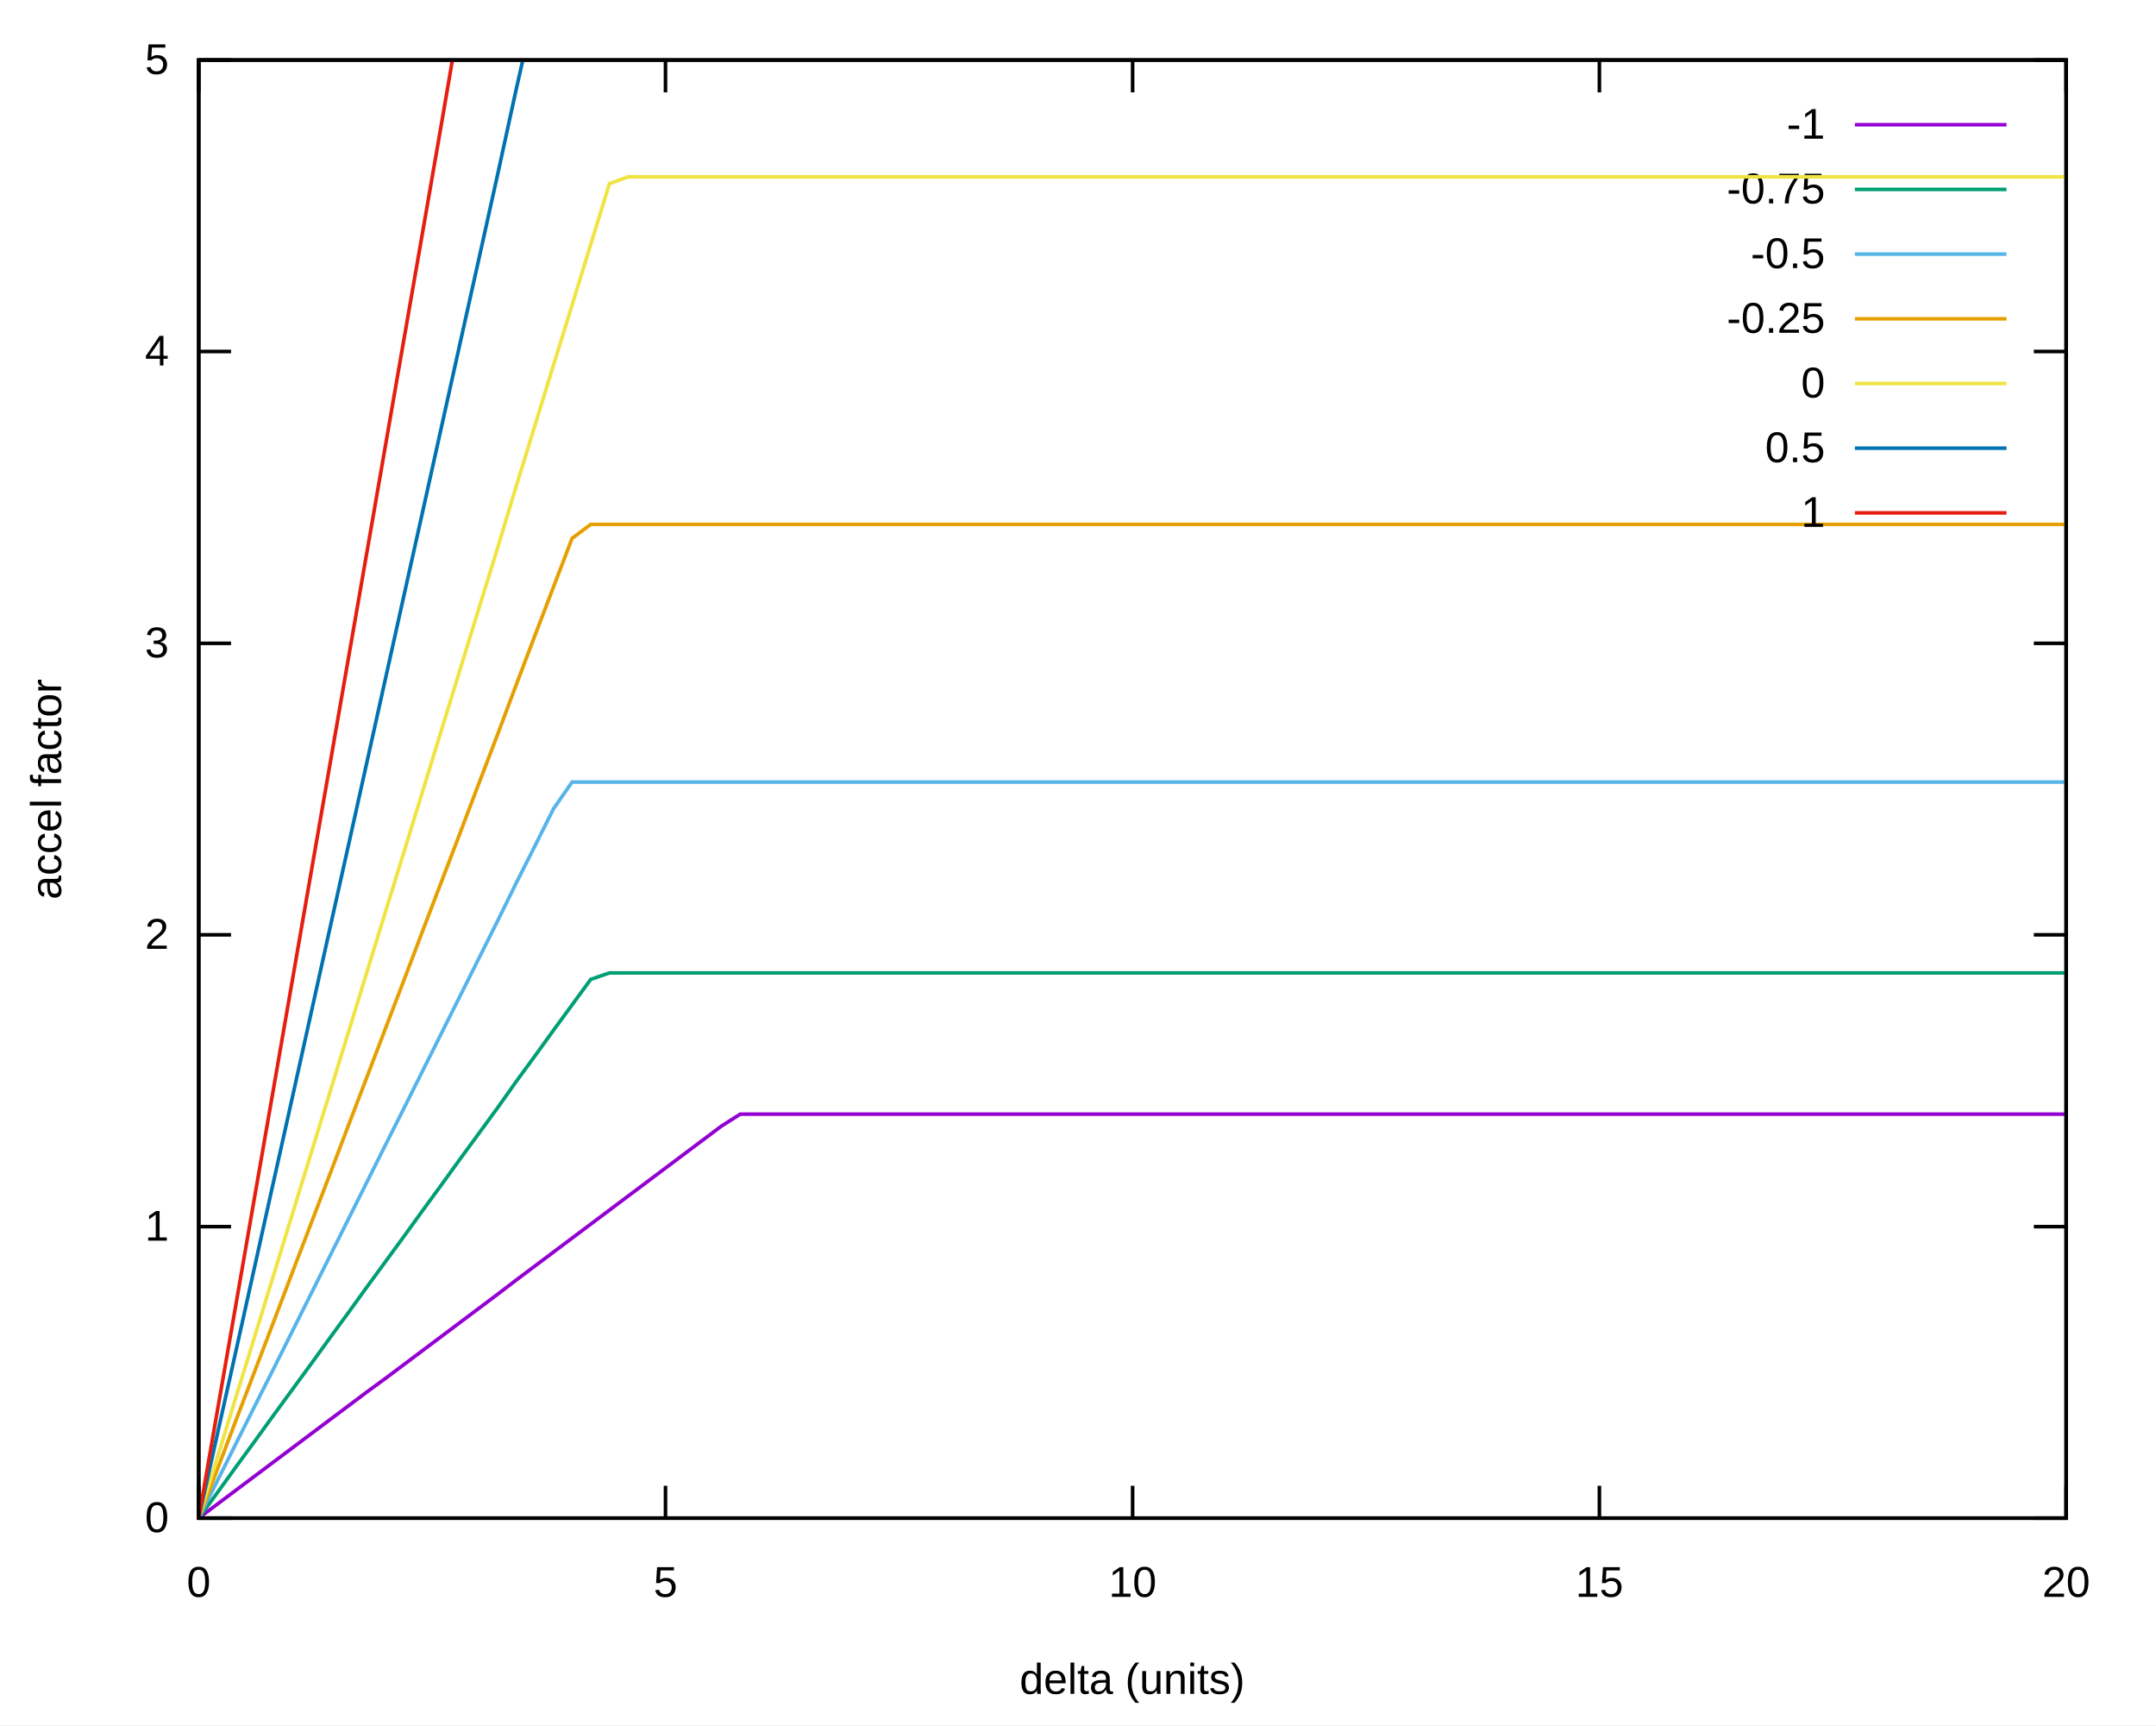
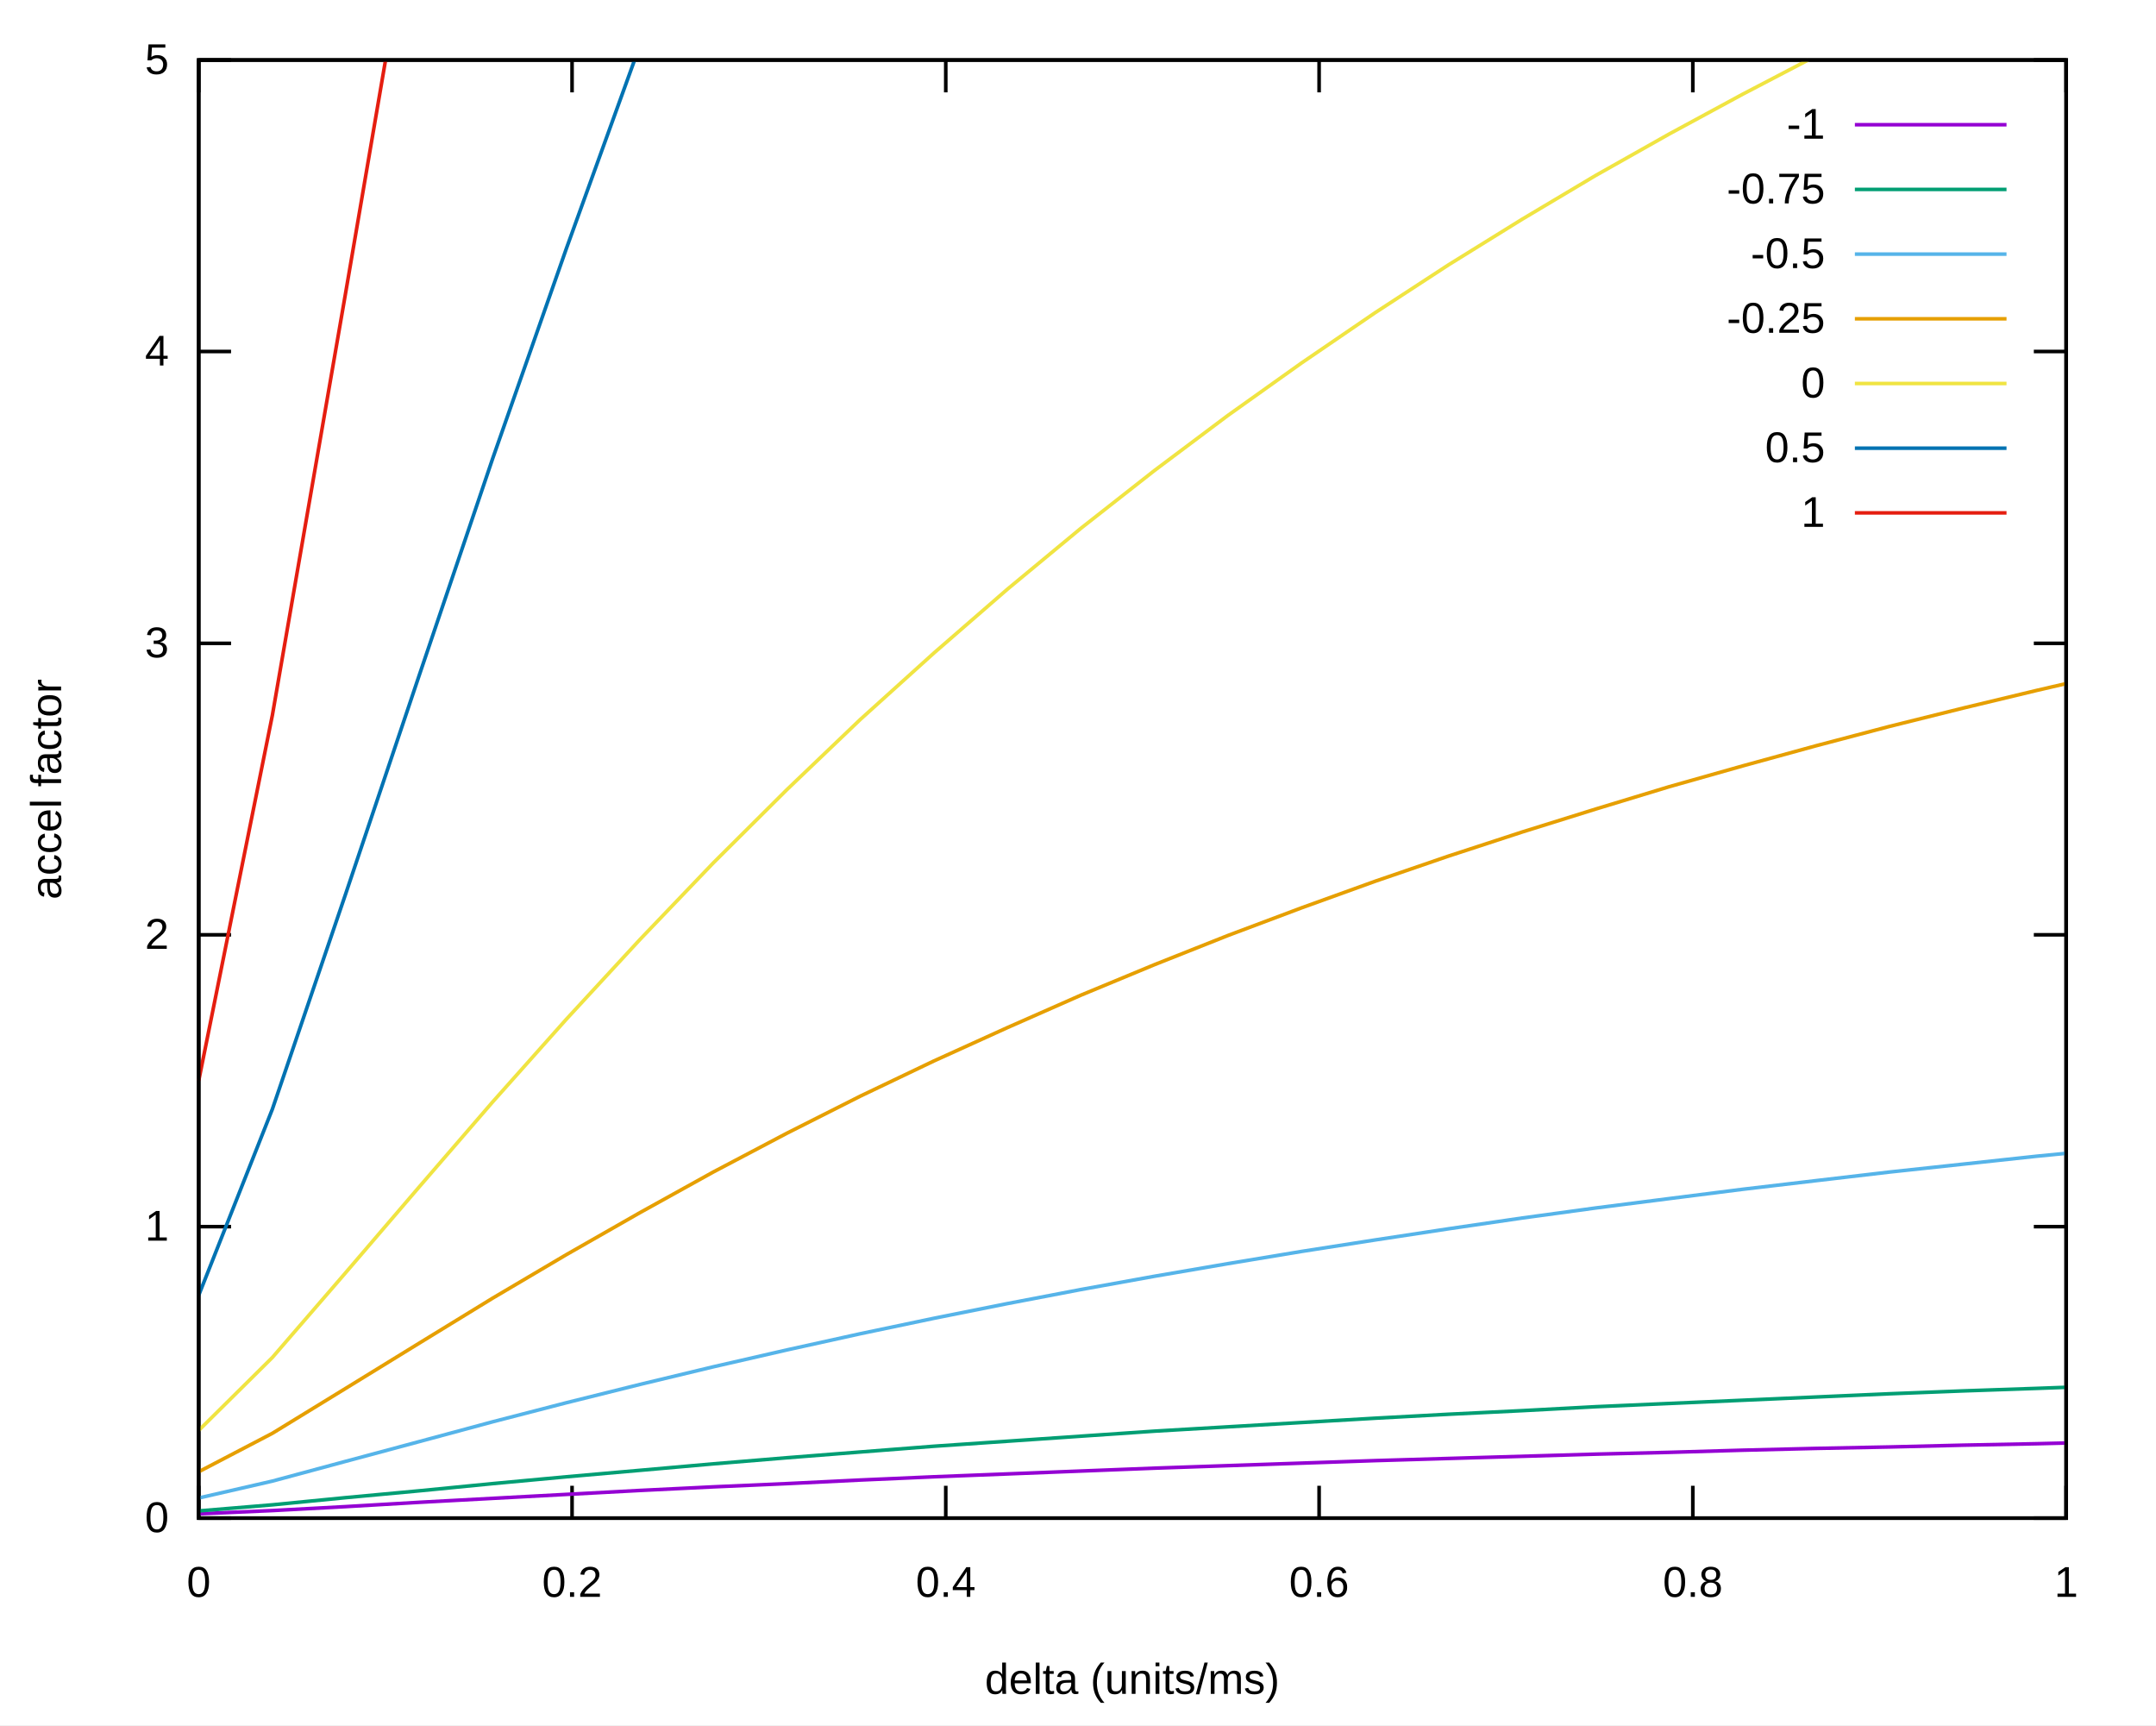
<svg xmlns="http://www.w3.org/2000/svg" xmlns:xlink="http://www.w3.org/1999/xlink" width="600" height="480" viewBox="0 0 600 480">
  <g id="gnuplot_canvas">
    <rect x="0" y="0" width="600" height="480" fill="#ffffff" />
    <defs>
      <circle id="gpDot" r="0.5" stroke-width="0.5" />
      <path id="gpPt0" stroke-width="0.222" stroke="currentColor" d="M-1,0 h2 M0,-1 v2" />
      <path id="gpPt1" stroke-width="0.222" stroke="currentColor" d="M-1,-1 L1,1 M1,-1 L-1,1" />
      <path id="gpPt2" stroke-width="0.222" stroke="currentColor" d="M-1,0 L1,0 M0,-1 L0,1 M-1,-1 L1,1 M-1,1 L1,-1" />
      <rect id="gpPt3" stroke-width="0.222" stroke="currentColor" x="-1" y="-1" width="2" height="2" />
      <rect id="gpPt4" stroke-width="0.222" stroke="currentColor" fill="currentColor" x="-1" y="-1" width="2" height="2" />
      <circle id="gpPt5" stroke-width="0.222" stroke="currentColor" cx="0" cy="0" r="1" />
      <use xlink:href="#gpPt5" id="gpPt6" fill="currentColor" stroke="none" />
      <path id="gpPt7" stroke-width="0.222" stroke="currentColor" d="M0,-1.33 L-1.33,0.67 L1.33,0.67 z" />
      <use xlink:href="#gpPt7" id="gpPt8" fill="currentColor" stroke="none" />
      <use xlink:href="#gpPt7" id="gpPt9" stroke="currentColor" transform="rotate(180)" />
      <use xlink:href="#gpPt9" id="gpPt10" fill="currentColor" stroke="none" />
      <use xlink:href="#gpPt3" id="gpPt11" stroke="currentColor" transform="rotate(45)" />
      <use xlink:href="#gpPt11" id="gpPt12" fill="currentColor" stroke="none" />
      <path id="gpPt13" stroke-width="0.222" stroke="currentColor" d="M0,1.330 L1.265,0.411 L0.782,-1.067 L-0.782,-1.076 L-1.265,0.411 z" />
      <use xlink:href="#gpPt13" id="gpPt14" fill="currentColor" stroke="none" />
      <filter id="textbox" filterUnits="objectBoundingBox" x="0" y="0" height="1" width="1">
        <feFlood flood-color="#FFFFFF" flood-opacity="1" result="bgnd" />
        <feComposite in="SourceGraphic" in2="bgnd" operator="atop" />
      </filter>
      <filter id="greybox" filterUnits="objectBoundingBox" x="0" y="0" height="1" width="1">
        <feFlood flood-color="lightgrey" flood-opacity="1" result="grey" />
        <feComposite in="SourceGraphic" in2="grey" operator="atop" />
      </filter>
    </defs>
    <g fill="none" color="#FFFFFF" stroke="currentColor" stroke-width="1.00" stroke-linecap="butt" stroke-linejoin="miter">
</g>
    <g fill="none" color="black" stroke="currentColor" stroke-width="1.00" stroke-linecap="butt" stroke-linejoin="miter">
      <path stroke="black" d="M55.3,422.4 L64.3,422.4 M575.0,422.4 L566.0,422.4  " />
      <g transform="translate(47.0,426.3)" stroke="none" fill="black" font-family="Arial" font-size="12.00" text-anchor="end">
        <text>
          <tspan font-family="Arial"> 0</tspan>
        </text>
      </g>
    </g>
    <g fill="none" color="black" stroke="currentColor" stroke-width="1.00" stroke-linecap="butt" stroke-linejoin="miter">
      <path stroke="black" d="M55.3,341.3 L64.3,341.3 M575.0,341.3 L566.0,341.3  " />
      <g transform="translate(47.0,345.2)" stroke="none" fill="black" font-family="Arial" font-size="12.00" text-anchor="end">
        <text>
          <tspan font-family="Arial"> 1</tspan>
        </text>
      </g>
    </g>
    <g fill="none" color="black" stroke="currentColor" stroke-width="1.00" stroke-linecap="butt" stroke-linejoin="miter">
      <path stroke="black" d="M55.3,260.1 L64.3,260.1 M575.0,260.1 L566.0,260.1  " />
      <g transform="translate(47.0,264.0)" stroke="none" fill="black" font-family="Arial" font-size="12.00" text-anchor="end">
        <text>
          <tspan font-family="Arial"> 2</tspan>
        </text>
      </g>
    </g>
    <g fill="none" color="black" stroke="currentColor" stroke-width="1.00" stroke-linecap="butt" stroke-linejoin="miter">
      <path stroke="black" d="M55.3,179.0 L64.3,179.0 M575.0,179.0 L566.0,179.0  " />
      <g transform="translate(47.0,182.9)" stroke="none" fill="black" font-family="Arial" font-size="12.00" text-anchor="end">
        <text>
          <tspan font-family="Arial"> 3</tspan>
        </text>
      </g>
    </g>
    <g fill="none" color="black" stroke="currentColor" stroke-width="1.00" stroke-linecap="butt" stroke-linejoin="miter">
      <path stroke="black" d="M55.3,97.8 L64.3,97.8 M575.0,97.8 L566.0,97.8  " />
      <g transform="translate(47.0,101.7)" stroke="none" fill="black" font-family="Arial" font-size="12.00" text-anchor="end">
        <text>
          <tspan font-family="Arial"> 4</tspan>
        </text>
      </g>
    </g>
    <g fill="none" color="black" stroke="currentColor" stroke-width="1.00" stroke-linecap="butt" stroke-linejoin="miter">
      <path stroke="black" d="M55.3,16.7 L64.3,16.7 M575.0,16.7 L566.0,16.7  " />
      <g transform="translate(47.0,20.6)" stroke="none" fill="black" font-family="Arial" font-size="12.00" text-anchor="end">
        <text>
          <tspan font-family="Arial"> 5</tspan>
        </text>
      </g>
    </g>
    <g fill="none" color="black" stroke="currentColor" stroke-width="1.00" stroke-linecap="butt" stroke-linejoin="miter">
      <path stroke="black" d="M55.3,422.4 L55.3,413.4 M55.3,16.7 L55.3,25.7  " />
      <g transform="translate(55.3,444.3)" stroke="none" fill="black" font-family="Arial" font-size="12.00" text-anchor="middle">
        <text>
          <tspan font-family="Arial"> 0</tspan>
        </text>
      </g>
    </g>
    <g fill="none" color="black" stroke="currentColor" stroke-width="1.00" stroke-linecap="butt" stroke-linejoin="miter">
-       <path stroke="black" d="M185.2,422.4 L185.2,413.4 M185.2,16.7 L185.2,25.7  " />
-       <g transform="translate(185.2,444.3)" stroke="none" fill="black" font-family="Arial" font-size="12.00" text-anchor="middle">
-         <text>
-           <tspan font-family="Arial"> 5</tspan>
-         </text>
-       </g>
-     </g>
-     <g fill="none" color="black" stroke="currentColor" stroke-width="1.00" stroke-linecap="butt" stroke-linejoin="miter">
-       <path stroke="black" d="M315.2,422.4 L315.2,413.4 M315.2,16.7 L315.2,25.7  " />
-       <g transform="translate(315.2,444.3)" stroke="none" fill="black" font-family="Arial" font-size="12.00" text-anchor="middle">
-         <text>
-           <tspan font-family="Arial"> 10</tspan>
-         </text>
-       </g>
-     </g>
-     <g fill="none" color="black" stroke="currentColor" stroke-width="1.00" stroke-linecap="butt" stroke-linejoin="miter">
-       <path stroke="black" d="M445.1,422.4 L445.1,413.4 M445.1,16.7 L445.1,25.7  " />
-       <g transform="translate(445.1,444.3)" stroke="none" fill="black" font-family="Arial" font-size="12.00" text-anchor="middle">
-         <text>
-           <tspan font-family="Arial"> 15</tspan>
+       <path stroke="black" d="M159.2,422.4 L159.2,413.4 M159.2,16.7 L159.2,25.7  " />
+       <g transform="translate(159.2,444.3)" stroke="none" fill="black" font-family="Arial" font-size="12.00" text-anchor="middle">
+         <text>
+           <tspan font-family="Arial"> 0.2</tspan>
+         </text>
+       </g>
+     </g>
+     <g fill="none" color="black" stroke="currentColor" stroke-width="1.00" stroke-linecap="butt" stroke-linejoin="miter">
+       <path stroke="black" d="M263.2,422.4 L263.2,413.4 M263.2,16.7 L263.2,25.7  " />
+       <g transform="translate(263.2,444.3)" stroke="none" fill="black" font-family="Arial" font-size="12.00" text-anchor="middle">
+         <text>
+           <tspan font-family="Arial"> 0.4</tspan>
+         </text>
+       </g>
+     </g>
+     <g fill="none" color="black" stroke="currentColor" stroke-width="1.00" stroke-linecap="butt" stroke-linejoin="miter">
+       <path stroke="black" d="M367.1,422.4 L367.1,413.4 M367.1,16.7 L367.1,25.7  " />
+       <g transform="translate(367.1,444.3)" stroke="none" fill="black" font-family="Arial" font-size="12.00" text-anchor="middle">
+         <text>
+           <tspan font-family="Arial"> 0.6</tspan>
+         </text>
+       </g>
+     </g>
+     <g fill="none" color="black" stroke="currentColor" stroke-width="1.00" stroke-linecap="butt" stroke-linejoin="miter">
+       <path stroke="black" d="M471.1,422.4 L471.1,413.4 M471.1,16.7 L471.1,25.7  " />
+       <g transform="translate(471.1,444.3)" stroke="none" fill="black" font-family="Arial" font-size="12.00" text-anchor="middle">
+         <text>
+           <tspan font-family="Arial"> 0.8</tspan>
        </text>
      </g>
    </g>
    <g fill="none" color="black" stroke="currentColor" stroke-width="1.00" stroke-linecap="butt" stroke-linejoin="miter">
      <path stroke="black" d="M575.0,422.4 L575.0,413.4 M575.0,16.7 L575.0,25.7  " />
      <g transform="translate(575.0,444.3)" stroke="none" fill="black" font-family="Arial" font-size="12.00" text-anchor="middle">
        <text>
-           <tspan font-family="Arial"> 20</tspan>
+           <tspan font-family="Arial"> 1</tspan>
        </text>
      </g>
    </g>
    <g fill="none" color="black" stroke="currentColor" stroke-width="1.00" stroke-linecap="butt" stroke-linejoin="miter">
</g>
    <g fill="none" color="black" stroke="currentColor" stroke-width="1.00" stroke-linecap="butt" stroke-linejoin="miter">
      <path stroke="black" d="M55.3,16.7 L55.3,422.4 L575.0,422.4 L575.0,16.7 L55.3,16.7 Z  " />
    </g>
    <g fill="none" color="black" stroke="currentColor" stroke-width="1.00" stroke-linecap="butt" stroke-linejoin="miter">
      <g transform="translate(17.0,219.6) rotate(270)" stroke="none" fill="black" font-family="Arial" font-size="12.00" text-anchor="middle">
        <text>
          <tspan font-family="Arial">accel factor</tspan>
        </text>
      </g>
    </g>
    <g fill="none" color="black" stroke="currentColor" stroke-width="1.00" stroke-linecap="butt" stroke-linejoin="miter">
      <g transform="translate(315.1,471.3)" stroke="none" fill="black" font-family="Arial" font-size="12.00" text-anchor="middle">
        <text>
-           <tspan font-family="Arial">delta (units)</tspan>
+           <tspan font-family="Arial">delta (units/ms)</tspan>
        </text>
      </g>
    </g>
    <g fill="none" color="black" stroke="currentColor" stroke-width="1.00" stroke-linecap="butt" stroke-linejoin="miter">
</g>
    <g id="gnuplot_plot_1">
      <g fill="none" color="black" stroke="currentColor" stroke-width="1.00" stroke-linecap="butt" stroke-linejoin="miter">
        <g transform="translate(507.9,38.6)" stroke="none" fill="black" font-family="Arial" font-size="12.00" text-anchor="end">
          <text>
            <tspan font-family="Arial">-1</tspan>
          </text>
        </g>
      </g>
      <g fill="none" color="black" stroke="currentColor" stroke-width="1.00" stroke-linecap="butt" stroke-linejoin="miter">
-         <path stroke="rgb(148,   0, 211)" d="M516.2,34.7 L558.4,34.7 M55.3,422.4 L60.5,418.5 L65.7,414.6 L70.9,410.7 L76.1,406.8 L81.3,402.9   L86.5,399.0 L91.7,395.1 L96.9,391.2 L102.1,387.3 L107.3,383.5 L112.5,379.6 L117.7,375.7 L122.9,371.8   L128.1,367.9 L133.3,364.0 L138.5,360.1 L143.6,356.2 L148.8,352.3 L154.0,348.4 L159.2,344.5 L164.4,340.6   L169.6,336.7 L174.8,332.8 L180.0,328.9 L185.2,325.0 L190.4,321.1 L195.6,317.2 L200.8,313.3 L206.0,310.0   L211.2,310.0 L216.4,310.0 L221.6,310.0 L226.8,310.0 L232.0,310.0 L237.2,310.0 L242.4,310.0 L247.6,310.0   L252.8,310.0 L258.0,310.0 L263.2,310.0 L268.4,310.0 L273.6,310.0 L278.8,310.0 L284.0,310.0 L289.2,310.0   L294.4,310.0 L299.6,310.0 L304.8,310.0 L310.0,310.0 L315.2,310.0 L320.3,310.0 L325.5,310.0 L330.7,310.0   L335.9,310.0 L341.1,310.0 L346.3,310.0 L351.5,310.0 L356.7,310.0 L361.9,310.0 L367.1,310.0 L372.3,310.0   L377.5,310.0 L382.7,310.0 L387.9,310.0 L393.1,310.0 L398.3,310.0 L403.5,310.0 L408.7,310.0 L413.9,310.0   L419.1,310.0 L424.3,310.0 L429.5,310.0 L434.7,310.0 L439.9,310.0 L445.1,310.0 L450.3,310.0 L455.5,310.0   L460.7,310.0 L465.9,310.0 L471.1,310.0 L476.3,310.0 L481.5,310.0 L486.7,310.0 L491.8,310.0 L497.0,310.0   L502.2,310.0 L507.4,310.0 L512.6,310.0 L517.8,310.0 L523.0,310.0 L528.2,310.0 L533.4,310.0 L538.6,310.0   L543.8,310.0 L549.0,310.0 L554.2,310.0 L559.4,310.0 L564.6,310.0 L569.8,310.0 L575.0,310.0  " />
+         <path stroke="rgb(148,   0, 211)" d="M516.2,34.7 L558.4,34.7 M55.3,421.2 L75.8,420.3 L96.2,419.2 L116.7,418.0 L137.1,416.9 L157.6,415.8   L178.1,414.7 L198.5,413.7 L219.0,412.8 L239.4,411.8 L259.9,410.9 L280.4,410.1 L300.8,409.3 L321.3,408.5   L341.7,407.8 L362.2,407.1 L382.7,406.4 L403.1,405.8 L423.6,405.2 L444.1,404.6 L464.5,404.1 L485.0,403.5   L505.4,403.0 L525.9,402.6 L546.4,402.1 L566.8,401.7 L575.0,401.5  " />
      </g>
    </g>
    <g id="gnuplot_plot_2">
      <g fill="none" color="black" stroke="currentColor" stroke-width="1.00" stroke-linecap="butt" stroke-linejoin="miter">
        <g transform="translate(507.9,56.6)" stroke="none" fill="black" font-family="Arial" font-size="12.00" text-anchor="end">
          <text>
            <tspan font-family="Arial">-0.75</tspan>
          </text>
        </g>
      </g>
      <g fill="none" color="black" stroke="currentColor" stroke-width="1.00" stroke-linecap="butt" stroke-linejoin="miter">
-         <path stroke="rgb(  0, 158, 115)" d="M516.2,52.7 L558.4,52.7 M55.3,422.4 L60.5,415.3 L65.7,408.1 L70.9,401.0 L76.1,393.8 L81.3,386.7   L86.5,379.6 L91.7,372.4 L96.9,365.3 L102.1,358.1 L107.3,351.0 L112.5,343.9 L117.7,336.7 L122.9,329.6   L128.1,322.4 L133.3,315.3 L138.5,308.2 L143.6,301.0 L148.8,293.9 L154.0,286.7 L159.2,279.6 L164.4,272.5   L169.6,270.7 L174.8,270.7 L180.0,270.7 L185.2,270.7 L190.4,270.7 L195.6,270.7 L200.8,270.7 L206.0,270.7   L211.2,270.7 L216.4,270.7 L221.6,270.7 L226.8,270.7 L232.0,270.7 L237.2,270.7 L242.4,270.7 L247.6,270.7   L252.8,270.7 L258.0,270.7 L263.2,270.7 L268.4,270.7 L273.6,270.7 L278.8,270.7 L284.0,270.7 L289.2,270.7   L294.4,270.7 L299.6,270.7 L304.8,270.7 L310.0,270.7 L315.2,270.7 L320.3,270.7 L325.5,270.7 L330.7,270.7   L335.9,270.7 L341.1,270.7 L346.3,270.7 L351.5,270.7 L356.7,270.7 L361.9,270.7 L367.1,270.7 L372.3,270.7   L377.5,270.7 L382.7,270.7 L387.9,270.7 L393.1,270.7 L398.3,270.7 L403.5,270.7 L408.7,270.7 L413.9,270.7   L419.1,270.7 L424.3,270.7 L429.5,270.7 L434.7,270.7 L439.9,270.7 L445.1,270.7 L450.3,270.7 L455.5,270.7   L460.7,270.7 L465.9,270.7 L471.1,270.7 L476.3,270.7 L481.5,270.7 L486.7,270.7 L491.8,270.7 L497.0,270.7   L502.2,270.7 L507.4,270.7 L512.6,270.7 L517.8,270.7 L523.0,270.7 L528.2,270.7 L533.4,270.7 L538.6,270.7   L543.8,270.7 L549.0,270.7 L554.2,270.7 L559.4,270.7 L564.6,270.7 L569.8,270.7 L575.0,270.7  " />
+         <path stroke="rgb(  0, 158, 115)" d="M516.2,52.7 L558.4,52.7 M55.3,420.4 L75.8,418.7 L96.2,416.7 L116.7,414.8 L137.1,412.8 L157.6,410.9   L178.1,409.1 L198.5,407.3 L219.0,405.6 L239.4,404.0 L259.9,402.4 L280.4,401.0 L300.8,399.6 L321.3,398.2   L341.7,397.0 L362.2,395.8 L382.7,394.6 L403.1,393.5 L423.6,392.5 L444.1,391.4 L464.5,390.5 L485.0,389.6   L505.4,388.7 L525.9,387.8 L546.4,387.0 L566.8,386.3 L575.0,386.0  " />
      </g>
    </g>
    <g id="gnuplot_plot_3">
      <g fill="none" color="black" stroke="currentColor" stroke-width="1.00" stroke-linecap="butt" stroke-linejoin="miter">
        <g transform="translate(507.9,74.6)" stroke="none" fill="black" font-family="Arial" font-size="12.00" text-anchor="end">
          <text>
            <tspan font-family="Arial">-0.5</tspan>
          </text>
        </g>
      </g>
      <g fill="none" color="black" stroke="currentColor" stroke-width="1.00" stroke-linecap="butt" stroke-linejoin="miter">
-         <path stroke="rgb( 86, 180, 233)" d="M516.2,70.7 L558.4,70.7 M55.3,422.4 L60.5,412.0 L65.7,401.6 L70.9,391.2 L76.1,380.9 L81.3,370.5   L86.5,360.1 L91.7,349.7 L96.9,339.3 L102.1,328.9 L107.3,318.5 L112.5,308.2 L117.7,297.8 L122.9,287.4   L128.1,277.0 L133.3,266.6 L138.5,256.2 L143.6,245.8 L148.8,235.5 L154.0,225.1 L159.2,217.6 L164.4,217.6   L169.6,217.6 L174.8,217.6 L180.0,217.6 L185.2,217.6 L190.4,217.6 L195.6,217.6 L200.8,217.6 L206.0,217.6   L211.2,217.6 L216.4,217.6 L221.6,217.6 L226.8,217.6 L232.0,217.6 L237.2,217.6 L242.4,217.6 L247.6,217.6   L252.8,217.6 L258.0,217.6 L263.2,217.6 L268.4,217.6 L273.6,217.6 L278.8,217.6 L284.0,217.6 L289.2,217.6   L294.4,217.6 L299.6,217.6 L304.8,217.6 L310.0,217.6 L315.2,217.6 L320.3,217.6 L325.5,217.6 L330.7,217.6   L335.9,217.6 L341.1,217.6 L346.3,217.6 L351.5,217.6 L356.7,217.6 L361.9,217.6 L367.1,217.6 L372.3,217.6   L377.5,217.6 L382.7,217.6 L387.9,217.6 L393.1,217.6 L398.3,217.6 L403.5,217.6 L408.7,217.6 L413.9,217.6   L419.1,217.6 L424.3,217.6 L429.5,217.6 L434.7,217.6 L439.9,217.6 L445.1,217.6 L450.3,217.6 L455.5,217.6   L460.7,217.6 L465.9,217.6 L471.1,217.6 L476.3,217.6 L481.5,217.6 L486.7,217.6 L491.8,217.6 L497.0,217.6   L502.2,217.6 L507.4,217.6 L512.6,217.6 L517.8,217.6 L523.0,217.6 L528.2,217.6 L533.4,217.6 L538.6,217.6   L543.8,217.6 L549.0,217.6 L554.2,217.6 L559.4,217.6 L564.6,217.6 L569.8,217.6 L575.0,217.6  " />
+         <path stroke="rgb( 86, 180, 233)" d="M516.2,70.7 L558.4,70.7 M55.3,416.8 L75.8,412.1 L96.2,406.6 L116.7,401.1 L137.1,395.6 L157.6,390.3   L178.1,385.2 L198.5,380.3 L219.0,375.6 L239.4,371.1 L259.9,366.8 L280.4,362.7 L300.8,358.8 L321.3,355.1   L341.7,351.6 L362.2,348.2 L382.7,345.0 L403.1,341.9 L423.6,338.9 L444.1,336.1 L464.5,333.5 L485.0,330.9   L505.4,328.5 L525.9,326.1 L546.4,323.9 L566.8,321.7 L575.0,320.9  " />
      </g>
    </g>
    <g id="gnuplot_plot_4">
      <g fill="none" color="black" stroke="currentColor" stroke-width="1.00" stroke-linecap="butt" stroke-linejoin="miter">
        <g transform="translate(507.9,92.6)" stroke="none" fill="black" font-family="Arial" font-size="12.00" text-anchor="end">
          <text>
            <tspan font-family="Arial">-0.25</tspan>
          </text>
        </g>
      </g>
      <g fill="none" color="black" stroke="currentColor" stroke-width="1.00" stroke-linecap="butt" stroke-linejoin="miter">
-         <path stroke="rgb(230, 159,   0)" d="M516.2,88.7 L558.4,88.7 M55.3,422.4 L60.5,408.8 L65.7,395.1 L70.9,381.5 L76.1,367.9 L81.3,354.2   L86.5,340.6 L91.7,327.0 L96.9,313.3 L102.1,299.7 L107.3,286.1 L112.5,272.5 L117.7,258.8 L122.9,245.2   L128.1,231.6 L133.3,217.9 L138.5,204.3 L143.6,190.7 L148.8,177.0 L154.0,163.4 L159.2,149.8 L164.4,145.9   L169.6,145.9 L174.8,145.9 L180.0,145.9 L185.2,145.9 L190.4,145.9 L195.6,145.9 L200.8,145.9 L206.0,145.9   L211.2,145.9 L216.4,145.9 L221.6,145.9 L226.8,145.9 L232.0,145.9 L237.2,145.9 L242.4,145.9 L247.6,145.9   L252.8,145.9 L258.0,145.9 L263.2,145.9 L268.4,145.9 L273.6,145.9 L278.8,145.9 L284.0,145.9 L289.2,145.9   L294.4,145.9 L299.6,145.9 L304.8,145.9 L310.0,145.9 L315.2,145.9 L320.3,145.9 L325.5,145.9 L330.7,145.9   L335.9,145.9 L341.1,145.9 L346.3,145.9 L351.5,145.9 L356.7,145.9 L361.9,145.9 L367.1,145.9 L372.3,145.9   L377.5,145.9 L382.7,145.9 L387.9,145.9 L393.1,145.9 L398.3,145.9 L403.5,145.9 L408.7,145.9 L413.9,145.9   L419.1,145.9 L424.3,145.9 L429.5,145.9 L434.7,145.9 L439.9,145.9 L445.1,145.9 L450.3,145.9 L455.5,145.9   L460.7,145.9 L465.9,145.9 L471.1,145.9 L476.3,145.9 L481.5,145.9 L486.7,145.9 L491.8,145.9 L497.0,145.9   L502.2,145.9 L507.4,145.9 L512.6,145.9 L517.8,145.9 L523.0,145.9 L528.2,145.9 L533.4,145.9 L538.6,145.9   L543.8,145.9 L549.0,145.9 L554.2,145.9 L559.4,145.9 L564.6,145.9 L569.8,145.9 L575.0,145.9  " />
+         <path stroke="rgb(230, 159,   0)" d="M516.2,88.7 L558.4,88.7 M55.3,409.5 L75.8,398.8 L96.2,386.3 L116.7,373.7 L137.1,361.2 L157.6,349.1   L178.1,337.4 L198.5,326.1 L219.0,315.3 L239.4,305.0 L259.9,295.2 L280.4,285.9 L300.8,276.9 L321.3,268.4   L341.7,260.3 L362.2,252.6 L382.7,245.2 L403.1,238.2 L423.6,231.5 L444.1,225.1 L464.5,218.9 L485.0,213.1   L505.4,207.5 L525.9,202.1 L546.4,197.0 L566.8,192.1 L575.0,190.2  " />
      </g>
    </g>
    <g id="gnuplot_plot_5">
      <g fill="none" color="black" stroke="currentColor" stroke-width="1.00" stroke-linecap="butt" stroke-linejoin="miter">
        <g transform="translate(507.9,110.6)" stroke="none" fill="black" font-family="Arial" font-size="12.00" text-anchor="end">
          <text>
            <tspan font-family="Arial">0</tspan>
          </text>
        </g>
      </g>
      <g fill="none" color="black" stroke="currentColor" stroke-width="1.00" stroke-linecap="butt" stroke-linejoin="miter">
-         <path stroke="rgb(240, 228,  66)" d="M516.2,106.7 L558.4,106.7 M55.3,422.4 L60.5,405.5 L65.7,388.6 L70.9,371.8 L76.1,354.9 L81.3,338.0   L86.5,321.1 L91.7,304.3 L96.9,287.4 L102.1,270.5 L107.3,253.6 L112.5,236.8 L117.7,219.9 L122.9,203.0   L128.1,186.1 L133.3,169.2 L138.5,152.4 L143.6,135.5 L148.8,118.6 L154.0,101.7 L159.2,84.9 L164.4,68.0   L169.6,51.1 L174.8,49.2 L180.0,49.2 L185.2,49.2 L190.4,49.2 L195.6,49.2 L200.8,49.2 L206.0,49.2   L211.2,49.2 L216.4,49.2 L221.6,49.2 L226.8,49.2 L232.0,49.2 L237.2,49.2 L242.4,49.2 L247.6,49.2   L252.8,49.2 L258.0,49.2 L263.2,49.2 L268.4,49.2 L273.6,49.2 L278.8,49.2 L284.0,49.2 L289.2,49.2   L294.4,49.2 L299.6,49.2 L304.8,49.2 L310.0,49.2 L315.2,49.2 L320.3,49.2 L325.5,49.2 L330.7,49.2   L335.9,49.2 L341.1,49.2 L346.3,49.2 L351.5,49.2 L356.7,49.2 L361.9,49.2 L367.1,49.2 L372.3,49.2   L377.5,49.2 L382.7,49.2 L387.9,49.2 L393.1,49.2 L398.3,49.2 L403.5,49.2 L408.7,49.2 L413.9,49.2   L419.1,49.2 L424.3,49.2 L429.5,49.2 L434.7,49.2 L439.9,49.2 L445.1,49.2 L450.3,49.2 L455.5,49.2   L460.7,49.2 L465.9,49.2 L471.1,49.2 L476.3,49.2 L481.5,49.2 L486.7,49.2 L491.8,49.2 L497.0,49.2   L502.2,49.2 L507.4,49.2 L512.6,49.2 L517.8,49.2 L523.0,49.2 L528.2,49.2 L533.4,49.2 L538.6,49.2   L543.8,49.2 L549.0,49.2 L554.2,49.2 L559.4,49.2 L564.6,49.2 L569.8,49.2 L575.0,49.2  " />
+         <path stroke="rgb(240, 228,  66)" d="M516.2,106.7 L558.4,106.7 M55.3,398.0 L75.8,377.7 L96.2,354.1 L116.7,330.2 L137.1,306.6 L157.6,283.6   L178.1,261.4 L198.5,240.1 L219.0,219.7 L239.4,200.2 L259.9,181.7 L280.4,163.9 L300.8,147.0 L321.3,130.9   L341.7,115.6 L362.2,101.0 L382.7,87.0 L403.1,73.7 L423.6,61.0 L444.1,48.8 L464.5,37.3 L485.0,26.2   L503.2,16.7  " />
      </g>
    </g>
    <g id="gnuplot_plot_6">
      <g fill="none" color="black" stroke="currentColor" stroke-width="1.00" stroke-linecap="butt" stroke-linejoin="miter">
        <g transform="translate(507.9,128.6)" stroke="none" fill="black" font-family="Arial" font-size="12.00" text-anchor="end">
          <text>
            <tspan font-family="Arial">0.5</tspan>
          </text>
        </g>
      </g>
      <g fill="none" color="black" stroke="currentColor" stroke-width="1.00" stroke-linecap="butt" stroke-linejoin="miter">
-         <path stroke="rgb(  0, 114, 178)" d="M516.2,124.7 L558.4,124.7 M55.3,422.4 L60.5,399.0 L65.7,375.7 L70.9,352.3 L76.1,328.9 L81.3,305.6   L86.5,282.2 L91.7,258.8 L96.9,235.5 L102.1,212.1 L107.3,188.7 L112.5,165.3 L117.7,142.0 L122.9,118.6   L128.1,95.2 L133.3,71.9 L138.5,48.5 L143.6,25.1 L145.5,16.7  " />
+         <path stroke="rgb(  0, 114, 178)" d="M516.2,124.7 L558.4,124.7 M55.3,360.4 L75.8,308.6 L96.2,248.7 L116.7,187.8 L137.1,127.6 L157.6,69.2   L176.6,16.7  " />
      </g>
    </g>
    <g id="gnuplot_plot_7">
      <g fill="none" color="black" stroke="currentColor" stroke-width="1.00" stroke-linecap="butt" stroke-linejoin="miter">
        <g transform="translate(507.9,146.6)" stroke="none" fill="black" font-family="Arial" font-size="12.00" text-anchor="end">
          <text>
            <tspan font-family="Arial">1</tspan>
          </text>
        </g>
      </g>
      <g fill="none" color="black" stroke="currentColor" stroke-width="1.00" stroke-linecap="butt" stroke-linejoin="miter">
-         <path stroke="rgb(229,  30,  16)" d="M516.2,142.7 L558.4,142.7 M55.3,422.4 L60.5,392.5 L65.7,362.7 L70.9,332.8 L76.1,303.0 L81.3,273.1   L86.5,243.2 L91.7,213.4 L96.9,183.5 L102.1,153.7 L107.3,123.8 L112.5,93.9 L117.7,64.1 L122.9,34.2   L125.9,16.7  " />
+         <path stroke="rgb(229,  30,  16)" d="M516.2,142.7 L558.4,142.7 M55.3,300.7 L75.8,199.0 L96.2,81.4 L107.3,16.7  " />
      </g>
    </g>
    <g fill="none" color="#FFFFFF" stroke="rgb(229,  30,  16)" stroke-width="2.00" stroke-linecap="butt" stroke-linejoin="miter">
</g>
    <g fill="none" color="black" stroke="currentColor" stroke-width="2.00" stroke-linecap="butt" stroke-linejoin="miter">
</g>
    <g fill="none" color="black" stroke="black" stroke-width="1.00" stroke-linecap="butt" stroke-linejoin="miter">
</g>
    <g fill="none" color="black" stroke="currentColor" stroke-width="1.00" stroke-linecap="butt" stroke-linejoin="miter">
      <path stroke="black" d="M55.3,16.7 L55.3,422.4 L575.0,422.4 L575.0,16.7 L55.3,16.7 Z  " />
    </g>
    <g fill="none" color="black" stroke="currentColor" stroke-width="1.00" stroke-linecap="butt" stroke-linejoin="miter">
</g>
  </g>
</svg>
